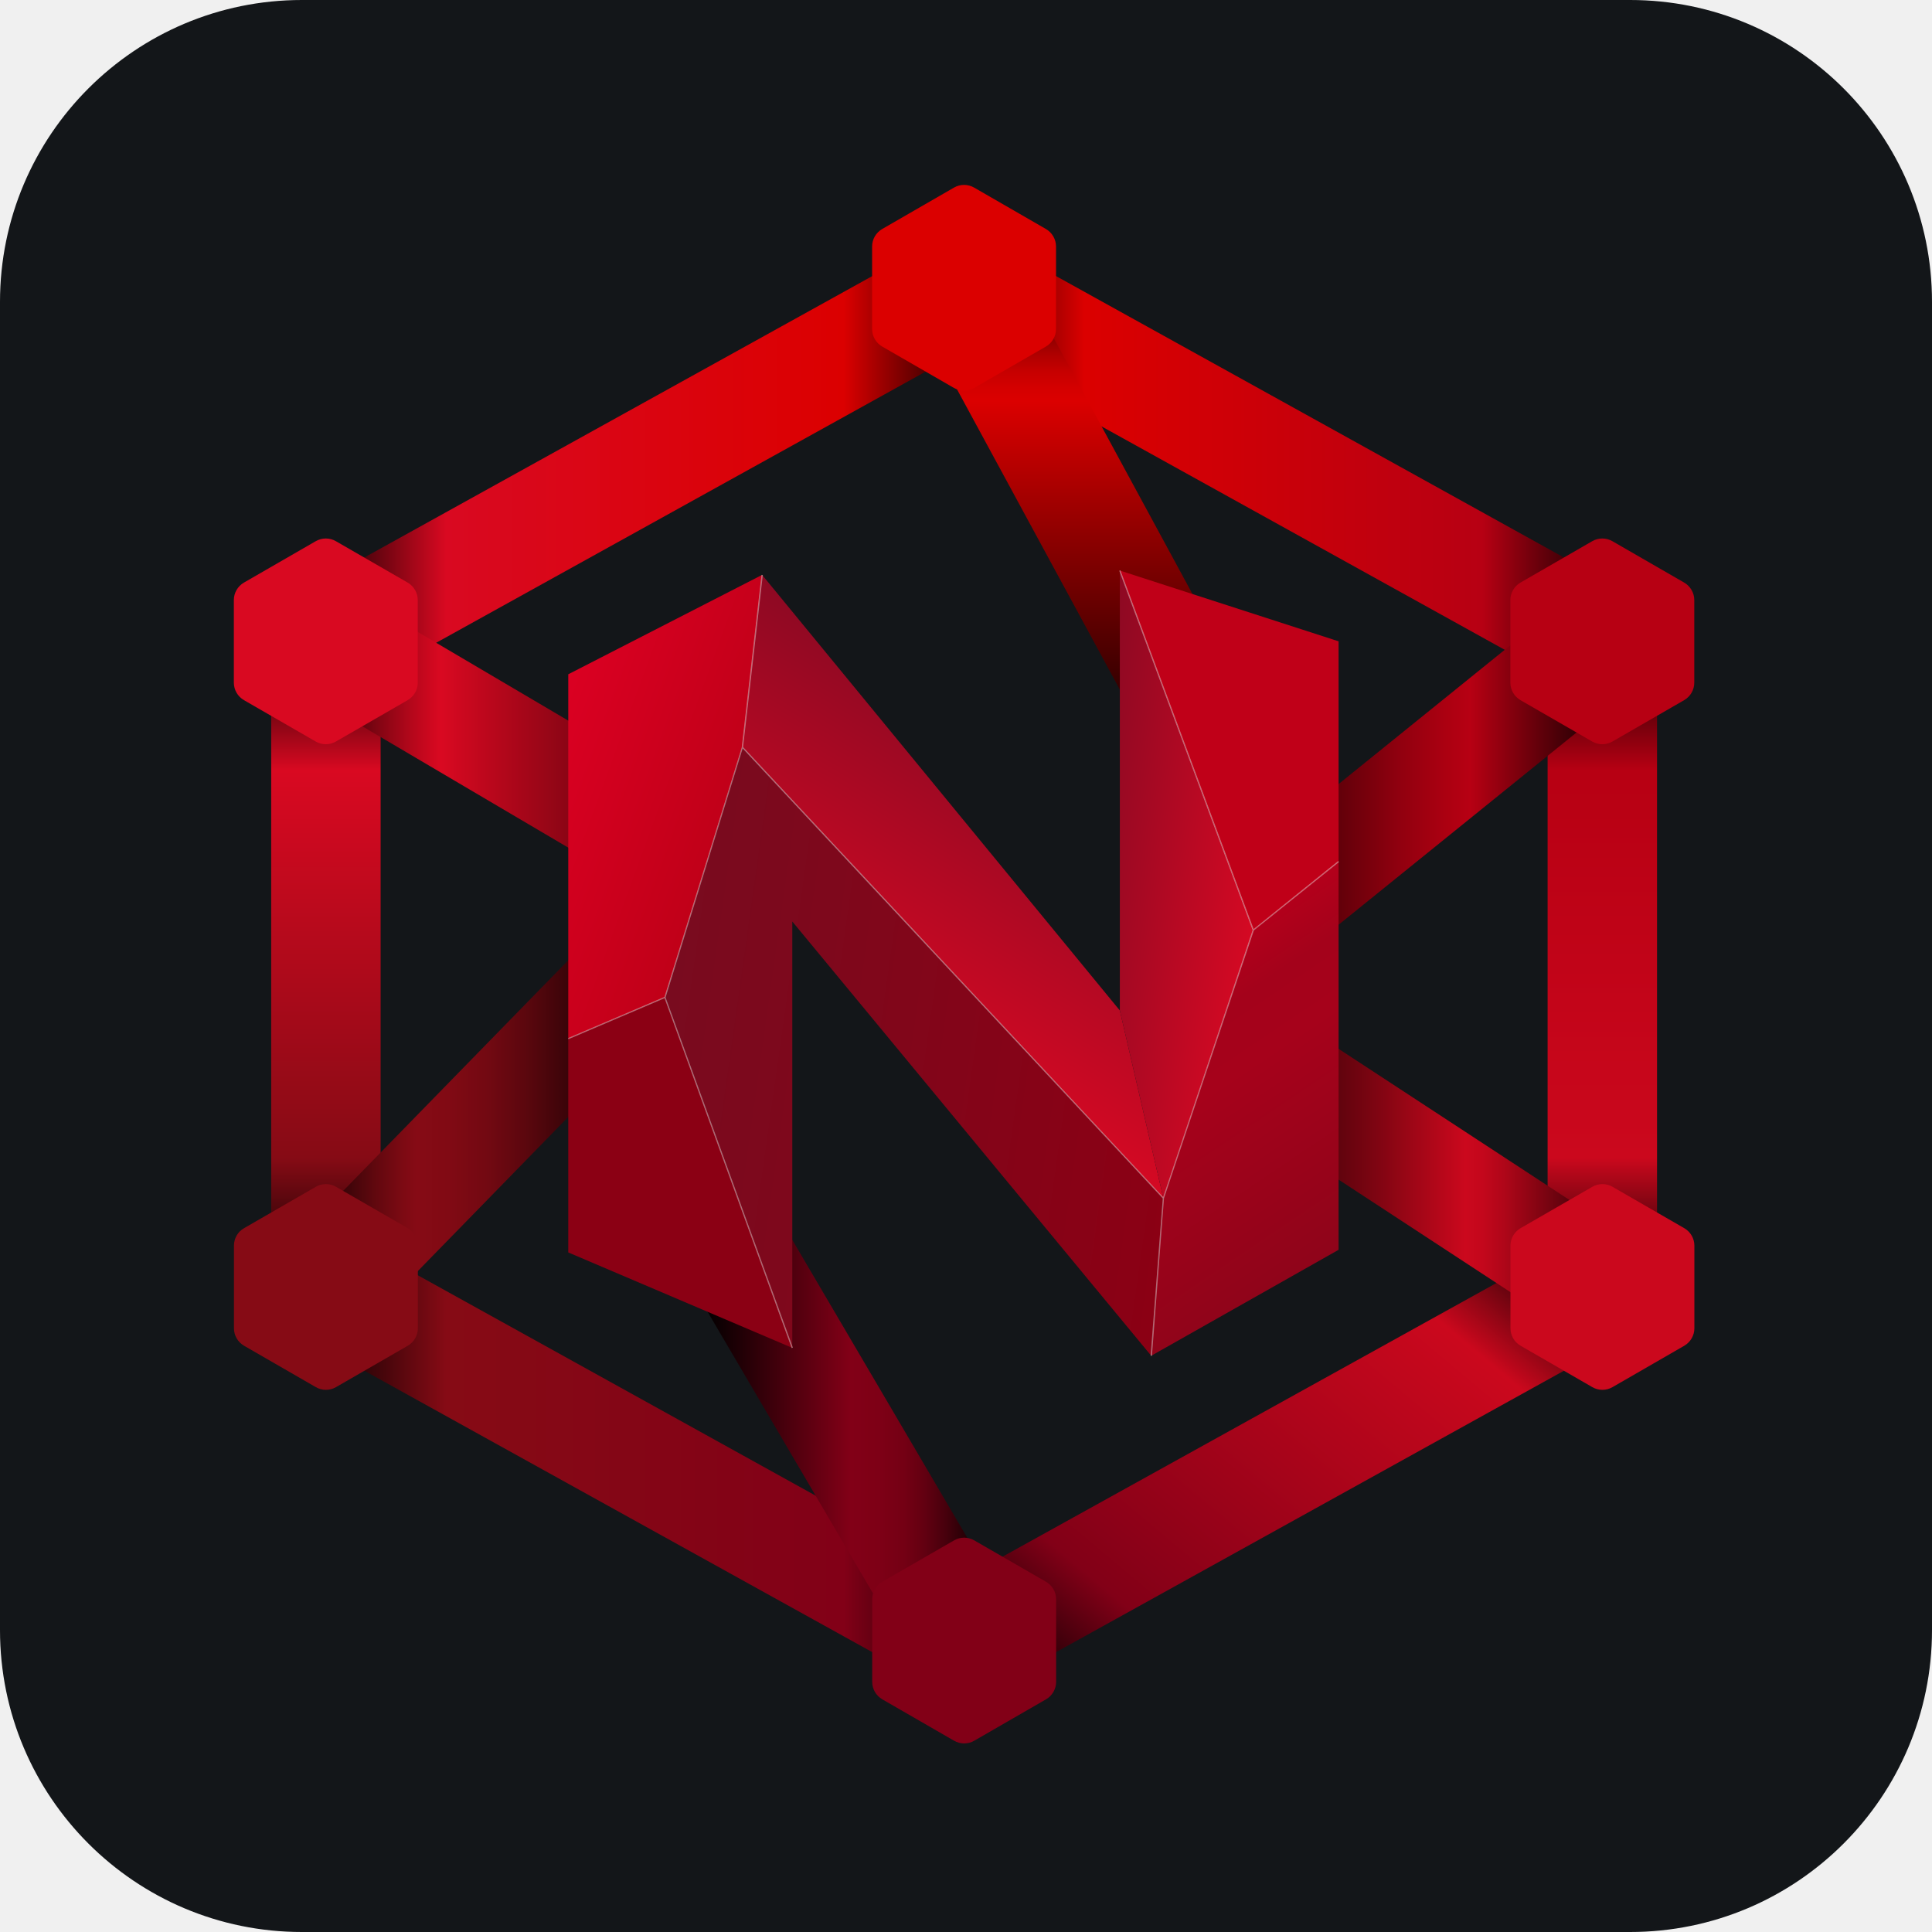
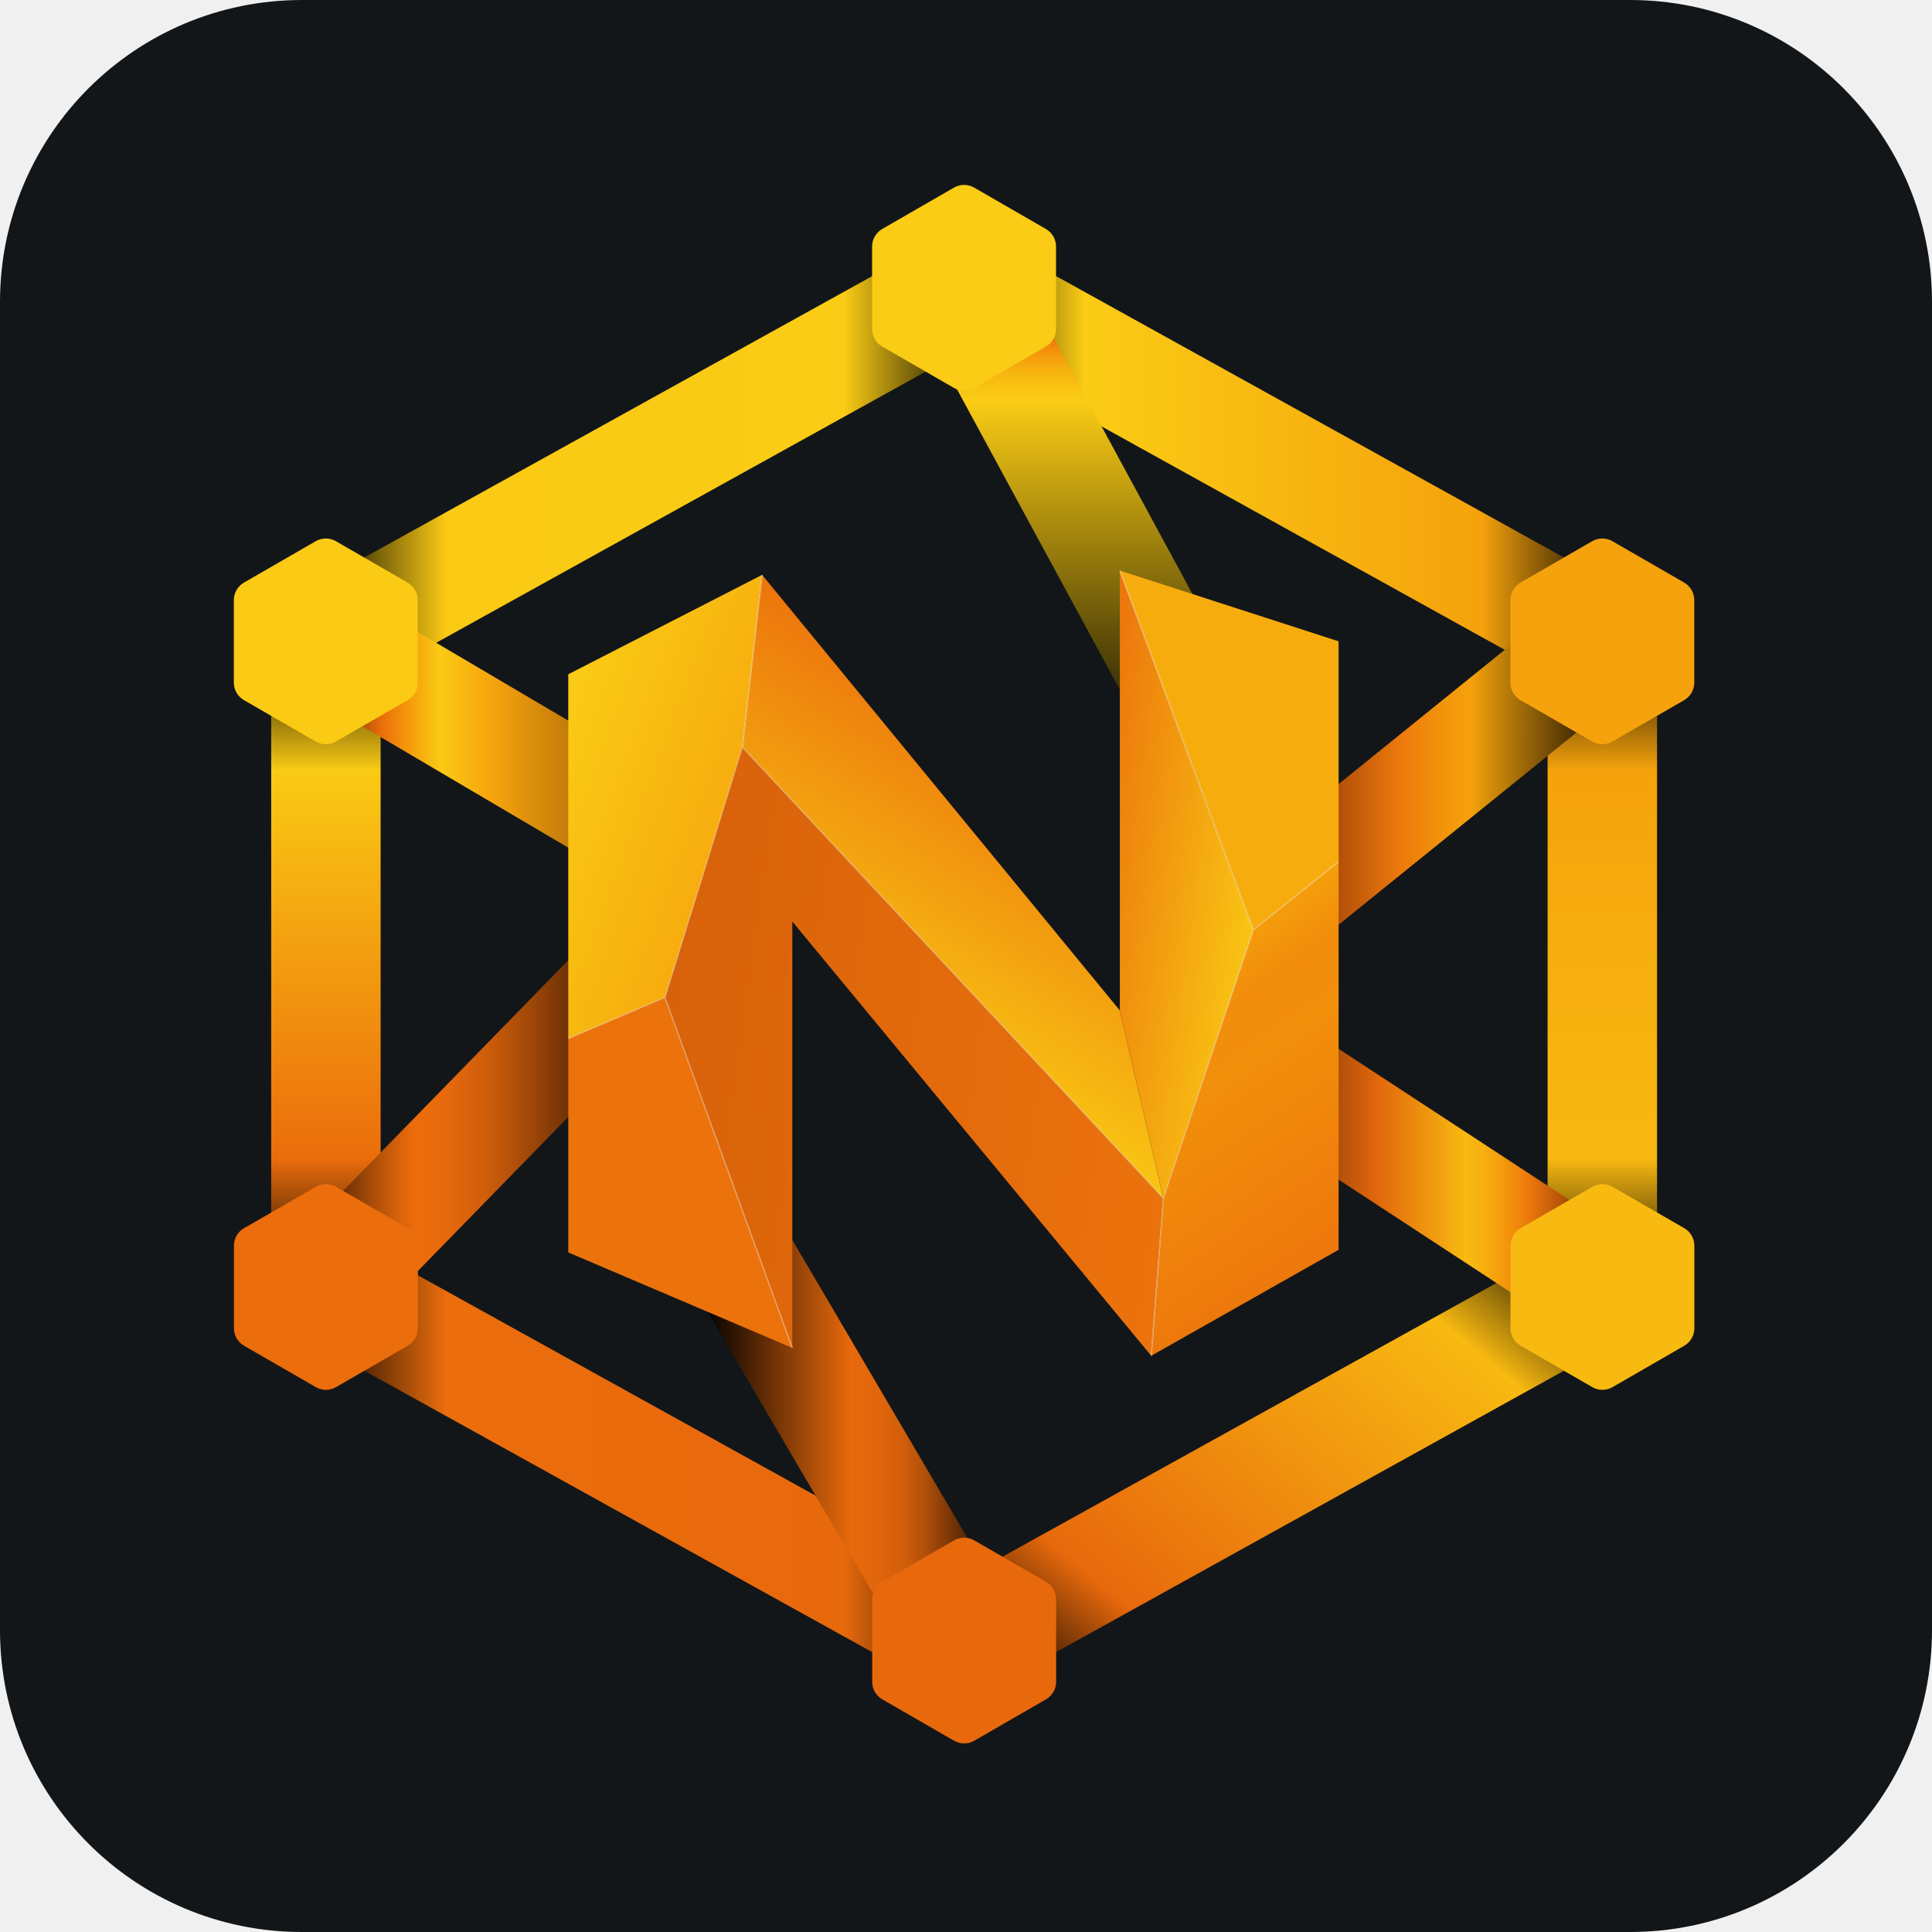
<svg xmlns="http://www.w3.org/2000/svg" width="512" height="512" viewBox="0 0 512 512" fill="none">
  <rect width="512" height="512" rx="80" fill="#131619" />
  <g clip-path="url(#clip0_318_37)">
    <path d="M86.37 169.955L255.513 76.251" stroke-width="29" stroke-miterlimit="10" stroke="url(#paint0_linear_318_37)" />
    <path d="M424.63 169.955L255.513 76.251" stroke-width="29" stroke-miterlimit="10" stroke="url(#paint1_linear_318_37)" />
    <path d="M424.63 341.045V169.955" stroke-width="29" stroke-miterlimit="10" stroke="url(#paint2_linear_318_37)" />
    <path d="M255.513 434.749L424.63 341.045" stroke-width="29" stroke-miterlimit="10" stroke="url(#paint3_linear_318_37)" />
    <path d="M86.37 341.045L255.513 434.749" stroke-width="29" stroke-miterlimit="10" stroke="url(#paint4_linear_318_37)" />
    <path d="M86.37 169.955V341.045" stroke-width="29" stroke-miterlimit="10" stroke="url(#paint5_linear_318_37)" />
    <path d="M86.37 169.955L209.967 242.786" stroke-width="29" stroke-miterlimit="10" stroke="url(#paint6_linear_318_37)" />
    <path d="M255.513 76.251L337.965 228.316" stroke-width="29" stroke-miterlimit="10" stroke="url(#paint7_linear_318_37)" />
    <path d="M424.63 169.955L329.913 246.483" stroke-width="29" stroke-miterlimit="10" stroke="url(#paint8_linear_318_37)" />
    <path d="M424.63 341.045L320.895 273.118" stroke-width="29" stroke-miterlimit="10" stroke="url(#paint9_linear_318_37)" />
    <path d="M255.513 434.749L192.279 327.111" stroke-width="29" stroke-miterlimit="10" stroke="url(#paint10_linear_318_37)" />
    <path d="M161.253 264.329L86.37 341.045" stroke-width="29" stroke-miterlimit="10" stroke="url(#paint11_linear_318_37)" />
-     <path d="M110.714 180.915V159.023C110.714 157.12 109.694 155.352 108.03 154.387L89.028 143.428C87.363 142.463 85.324 142.463 83.659 143.428L64.657 154.387C62.993 155.352 61.973 157.12 61.973 159.023V180.915C61.973 182.817 62.993 184.586 64.657 185.55L83.659 196.51C85.324 197.474 87.363 197.474 89.028 196.51L108.03 185.55C109.694 184.586 110.714 182.817 110.714 180.915Z" fill="#D90921" />
-     <path d="M279.857 87.21V65.319C279.857 63.416 278.837 61.648 277.173 60.683L258.171 49.724C256.506 48.759 254.467 48.759 252.803 49.724L233.8 60.683C232.136 61.648 231.116 63.416 231.116 65.319V87.21C231.116 89.113 232.136 90.882 233.8 91.846L252.803 102.805C254.467 103.77 256.506 103.77 258.171 102.805L277.173 91.846C278.837 90.882 279.857 89.113 279.857 87.21Z" fill="#DB0000" />
-     <path d="M449 180.915V159.023C449 157.12 447.98 155.352 446.316 154.387L427.314 143.428C425.65 142.463 423.61 142.463 421.946 143.428L402.943 154.387C401.279 155.352 400.259 157.12 400.259 159.023V180.915C400.259 182.817 401.279 184.586 402.943 185.55L421.946 196.51C423.61 197.474 425.65 197.474 427.314 196.51L446.316 185.55C447.98 184.586 449 182.817 449 180.915Z" fill="#B70013" />
-     <path d="M400.286 330.112V352.004C400.286 353.907 401.306 355.675 402.97 356.64L421.973 367.599C423.637 368.564 425.676 368.564 427.34 367.599L446.343 356.64C448.007 355.675 449.027 353.907 449.027 352.004V330.112C449.027 328.21 448.007 326.441 446.343 325.477L427.34 314.517C425.676 313.553 423.637 313.553 421.973 314.517L402.97 325.477C401.306 326.441 400.286 328.21 400.286 330.112Z" fill="#CB081D" />
-     <path d="M231.143 423.816V445.708C231.143 447.611 232.163 449.379 233.827 450.344L252.829 461.303C254.494 462.268 256.533 462.268 258.197 461.303L277.2 450.344C278.864 449.379 279.884 447.611 279.884 445.708V423.816C279.884 421.914 278.864 420.145 277.2 419.181L258.197 408.221C256.533 407.257 254.494 407.257 252.829 408.221L233.827 419.181C232.163 420.145 231.143 421.914 231.143 423.816Z" fill="#820017" />
-     <path d="M62 330.112V352.004C62 353.907 63.02 355.675 64.684 356.64L83.686 367.599C85.35 368.564 87.39 368.564 89.054 367.599L108.057 356.64C109.721 355.675 110.741 353.907 110.741 352.004V330.112C110.741 328.21 109.721 326.441 108.057 325.477L89.054 314.517C87.39 313.553 85.35 313.553 83.686 314.517L64.684 325.477C63.02 326.414 62 328.183 62 330.112Z" fill="#860B15" />
+     <path d="M110.714 180.915V159.023C110.714 157.12 109.694 155.352 108.03 154.387L89.028 143.428C87.363 142.463 85.324 142.463 83.659 143.428L64.657 154.387C62.993 155.352 61.973 157.12 61.973 159.023V180.915C61.973 182.817 62.993 184.586 64.657 185.55L83.659 196.51C85.324 197.474 87.363 197.474 89.028 196.51L108.03 185.55C109.694 184.586 110.714 182.817 110.714 180.915Z" fill="#FACA14" />
+     <path d="M279.857 87.21V65.319C279.857 63.416 278.837 61.648 277.173 60.683L258.171 49.724C256.506 48.759 254.467 48.759 252.803 49.724L233.8 60.683C232.136 61.648 231.116 63.416 231.116 65.319V87.21C231.116 89.113 232.136 90.882 233.8 91.846L252.803 102.805C254.467 103.77 256.506 103.77 258.171 102.805L277.173 91.846C278.837 90.882 279.857 89.113 279.857 87.21Z" fill="#FACC15" />
+     <path d="M449 180.915V159.023C449 157.12 447.98 155.352 446.316 154.387L427.314 143.428C425.65 142.463 423.61 142.463 421.946 143.428L402.943 154.387C401.279 155.352 400.259 157.12 400.259 159.023V180.915C400.259 182.817 401.279 184.586 402.943 185.55L421.946 196.51C423.61 197.474 425.65 197.474 427.314 196.51L446.316 185.55C447.98 184.586 449 182.817 449 180.915Z" fill="#F5A20C" />
+     <path d="M400.286 330.112V352.004C400.286 353.907 401.306 355.675 402.97 356.64L421.973 367.599C423.637 368.564 425.676 368.564 427.34 367.599L446.343 356.64C448.007 355.675 449.027 353.907 449.027 352.004V330.112C449.027 328.21 448.007 326.441 446.343 325.477L427.34 314.517C425.676 313.553 423.637 313.553 421.973 314.517L402.97 325.477C401.306 326.441 400.286 328.21 400.286 330.112Z" fill="#F8B911" />
+     <path d="M231.143 423.816V445.708C231.143 447.611 232.163 449.379 233.827 450.344L252.829 461.303C254.494 462.268 256.533 462.268 258.197 461.303L277.2 450.344C278.864 449.379 279.884 447.611 279.884 445.708V423.816C279.884 421.914 278.864 420.145 277.2 419.181L258.197 408.221C256.533 407.257 254.494 407.257 252.829 408.221L233.827 419.181C232.163 420.145 231.143 421.914 231.143 423.816Z" fill="#E8690C" />
+     <path d="M62 330.112V352.004C62 353.907 63.02 355.675 64.684 356.64L83.686 367.599C85.35 368.564 87.39 368.564 89.054 367.599L108.057 356.64C109.721 355.675 110.741 353.907 110.741 352.004V330.112C110.741 328.21 109.721 326.441 108.057 325.477L89.054 314.517C87.39 313.553 85.35 313.553 83.686 314.517L64.684 325.477C63.02 326.414 62 328.183 62 330.112Z" fill="#EB6D0C" />
    <path d="M296.766 267.786L201.968 152.35L196.735 198.037L308.307 317.545L296.766 267.786Z" fill="url(#paint12_linear_318_37)" />
    <path d="M150.597 275.235L176.229 264.329L196.735 198.037L201.968 152.35L150.597 178.691V275.235Z" fill="url(#paint13_linear_318_37)" />
    <path d="M305.086 359.293L354.739 331.211V228.316L332.14 246.483L308.307 317.545L305.086 359.293Z" fill="url(#paint14_linear_318_37)" />
-     <path d="M150.597 331.908L209.967 357.202L176.229 264.329L150.597 275.235V331.908Z" fill="#8B0014" />
+     <path d="M150.597 331.908L209.967 357.202L176.229 264.329L150.597 275.235V331.908Z" fill="#EC720C" />
    <path d="M209.967 357.203V244.206L305.086 359.293L308.307 317.545L196.735 198.037L176.229 264.329L209.967 357.203Z" fill="url(#paint15_linear_318_37)" />
-     <path d="M354.739 228.316L332.14 246.483L296.766 151.198L354.739 169.955V228.316Z" fill="#C00018" />
+     <path d="M354.739 228.316L332.14 246.483L296.766 151.198L354.739 169.955V228.316Z" fill="#F7AC0E" />
    <path d="M296.766 151.198V267.786L308.307 317.545L332.14 246.483L296.766 151.198Z" fill="url(#paint16_linear_318_37)" />
    <g opacity="0.4">
      <path d="M150.651 275.396L150.544 275.101L176.149 264.168L176.283 264.463L150.651 275.396Z" fill="white" />
      <path d="M332.06 246.751L331.979 246.537L296.605 151.252L296.927 151.145L332.221 246.215L354.632 228.182L354.847 228.45L332.06 246.751Z" fill="white" />
      <path d="M308.361 317.867L308.2 317.652L196.574 198.09V198.01L201.807 152.35L202.156 152.377L196.923 197.983L308.253 317.25L331.979 246.43L332.301 246.537L308.361 317.867Z" fill="white" />
      <path d="M209.806 357.256L176.041 264.329L176.068 264.275L196.601 197.983L196.896 198.09L176.39 264.329L210.128 357.149L209.806 357.256Z" fill="white" />
      <path d="M305.274 359.319L304.925 359.293L308.146 317.545L308.468 317.572L305.274 359.319Z" fill="white" />
    </g>
  </g>
  <defs>
    <linearGradient id="paint0_linear_318_37" x1="83.096" y1="123.117" x2="258.761" y2="123.117" gradientUnits="userSpaceOnUse">
      <stop />
-       <stop offset="0.2" stop-color="#D90921" />
-       <stop offset="0.8" stop-color="#DB0000" />
+       <stop offset="0.2" stop-color="#FACA14" />
+       <stop offset="0.8" stop-color="#FACC15" />
      <stop offset="1" />
    </linearGradient>
    <linearGradient id="paint1_linear_318_37" x1="252.239" y1="123.117" x2="427.904" y2="123.117" gradientUnits="userSpaceOnUse">
      <stop />
-       <stop offset="0.2" stop-color="#DB0000" />
-       <stop offset="0.8" stop-color="#B70013" />
+       <stop offset="0.2" stop-color="#FACC15" />
+       <stop offset="0.8" stop-color="#F5A20C" />
      <stop offset="1" />
    </linearGradient>
    <linearGradient id="paint2_linear_318_37" x1="424.63" y1="341.045" x2="424.63" y2="169.955" gradientUnits="userSpaceOnUse">
      <stop />
-       <stop offset="0.2" stop-color="#CB081D" />
-       <stop offset="0.8" stop-color="#B70013" />
+       <stop offset="0.2" stop-color="#F8B911" />
+       <stop offset="0.8" stop-color="#F5A20C" />
      <stop offset="1" />
    </linearGradient>
    <linearGradient id="paint3_linear_318_37" x1="280.474" y1="458.811" x2="399.439" y2="316.817" gradientUnits="userSpaceOnUse">
      <stop />
-       <stop offset="0.2" stop-color="#820017" />
-       <stop offset="0.8" stop-color="#CB081D" />
+       <stop offset="0.2" stop-color="#E8690C" />
+       <stop offset="0.8" stop-color="#F8B911" />
      <stop offset="1" />
    </linearGradient>
    <linearGradient id="paint4_linear_318_37" x1="83.096" y1="387.91" x2="258.761" y2="387.91" gradientUnits="userSpaceOnUse">
      <stop />
-       <stop offset="0.2" stop-color="#860B15" />
-       <stop offset="0.8" stop-color="#820017" />
+       <stop offset="0.2" stop-color="#EB6D0C" />
+       <stop offset="0.8" stop-color="#E8690C" />
      <stop offset="1" />
    </linearGradient>
    <linearGradient id="paint5_linear_318_37" x1="86.37" y1="341.045" x2="86.37" y2="169.955" gradientUnits="userSpaceOnUse">
      <stop />
-       <stop offset="0.2" stop-color="#860B15" />
-       <stop offset="0.8" stop-color="#D90921" />
+       <stop offset="0.2" stop-color="#EB6D0C" />
+       <stop offset="0.8" stop-color="#FACA14" />
      <stop offset="1" />
    </linearGradient>
    <linearGradient id="paint6_linear_318_37" x1="213.375" y1="206.37" x2="82.962" y2="206.37" gradientUnits="userSpaceOnUse">
      <stop />
-       <stop offset="0.19" stop-color="#350208" />
-       <stop offset="0.64" stop-color="#BA071C" />
-       <stop offset="0.74" stop-color="#D90921" />
-       <stop offset="0.76" stop-color="#CF081F" />
-       <stop offset="0.8" stop-color="#B4071B" />
-       <stop offset="0.86" stop-color="#880514" />
-       <stop offset="0.93" stop-color="#4C030B" />
+       <stop offset="0.19" stop-color="#6B2F06" />
+       <stop offset="0.64" stop-color="#F6A50D" />
+       <stop offset="0.74" stop-color="#FACA14" />
+       <stop offset="0.76" stop-color="#F8BE12" />
+       <stop offset="0.8" stop-color="#F59E0B" />
+       <stop offset="0.86" stop-color="#EB6F0C" />
+       <stop offset="0.93" stop-color="#8C3E07" />
      <stop offset="1" />
    </linearGradient>
    <linearGradient id="paint7_linear_318_37" x1="296.739" y1="231.505" x2="296.739" y2="73.062" gradientUnits="userSpaceOnUse">
      <stop offset="0.15" />
-       <stop offset="0.79" stop-color="#DB0000" />
-       <stop offset="0.81" stop-color="#D50000" />
-       <stop offset="0.84" stop-color="#C60000" />
-       <stop offset="0.87" stop-color="#AD0000" />
-       <stop offset="0.9" stop-color="#8B0000" />
-       <stop offset="0.94" stop-color="#5E0000" />
-       <stop offset="0.98" stop-color="#290000" />
+       <stop offset="0.79" stop-color="#FACC15" />
+       <stop offset="0.81" stop-color="#F9C513" />
+       <stop offset="0.84" stop-color="#F7B310" />
+       <stop offset="0.87" stop-color="#F3970B" />
+       <stop offset="0.9" stop-color="#EC720C" />
+       <stop offset="0.94" stop-color="#AA4C09" />
+       <stop offset="0.98" stop-color="#5C2805" />
      <stop offset="1" />
    </linearGradient>
    <linearGradient id="paint8_linear_318_37" x1="325.699" y1="208.219" x2="428.87" y2="208.219" gradientUnits="userSpaceOnUse">
      <stop />
-       <stop offset="0.11" stop-color="#280004" />
-       <stop offset="0.29" stop-color="#65000A" />
-       <stop offset="0.44" stop-color="#91000F" />
-       <stop offset="0.56" stop-color="#AC0011" />
-       <stop offset="0.62" stop-color="#B70013" />
+       <stop offset="0.11" stop-color="#5B2805" />
+       <stop offset="0.29" stop-color="#B65209" />
+       <stop offset="0.44" stop-color="#ED790C" />
+       <stop offset="0.56" stop-color="#F3960B" />
+       <stop offset="0.62" stop-color="#F5A20C" />
      <stop offset="1" />
    </linearGradient>
    <linearGradient id="paint9_linear_318_37" x1="317.218" y1="307.095" x2="428.334" y2="307.095" gradientUnits="userSpaceOnUse">
      <stop />
-       <stop offset="0.08" stop-color="#100002" />
-       <stop offset="0.22" stop-color="#3A0208" />
-       <stop offset="0.43" stop-color="#7F0512" />
-       <stop offset="0.64" stop-color="#CB081D" />
-       <stop offset="0.68" stop-color="#C4071C" />
-       <stop offset="0.73" stop-color="#B00619" />
-       <stop offset="0.79" stop-color="#910514" />
-       <stop offset="0.87" stop-color="#65030E" />
-       <stop offset="0.94" stop-color="#2D0106" />
+       <stop offset="0.08" stop-color="#3D1B04" />
+       <stop offset="0.22" stop-color="#713206" />
+       <stop offset="0.43" stop-color="#E2670C" />
+       <stop offset="0.64" stop-color="#F8B911" />
+       <stop offset="0.68" stop-color="#F7B10F" />
+       <stop offset="0.73" stop-color="#F49A0B" />
+       <stop offset="0.79" stop-color="#ED790C" />
+       <stop offset="0.87" stop-color="#B65209" />
+       <stop offset="0.94" stop-color="#612B05" />
      <stop offset="1" />
    </linearGradient>
    <linearGradient id="paint10_linear_318_37" x1="186.482" y1="380.917" x2="261.284" y2="380.917" gradientUnits="userSpaceOnUse">
      <stop />
-       <stop offset="0.52" stop-color="#820017" />
-       <stop offset="0.62" stop-color="#7E0016" />
-       <stop offset="0.71" stop-color="#740014" />
-       <stop offset="0.78" stop-color="#630011" />
-       <stop offset="0.85" stop-color="#4A000D" />
-       <stop offset="0.92" stop-color="#2B0007" />
-       <stop offset="0.99" stop-color="#050001" />
+       <stop offset="0.52" stop-color="#E8690C" />
+       <stop offset="0.62" stop-color="#E1660C" />
+       <stop offset="0.71" stop-color="#D05E0B" />
+       <stop offset="0.78" stop-color="#B35009" />
+       <stop offset="0.85" stop-color="#883D07" />
+       <stop offset="0.92" stop-color="#5E2A05" />
+       <stop offset="0.99" stop-color="#301504" />
      <stop offset="1" />
    </linearGradient>
    <linearGradient id="paint11_linear_318_37" x1="81.566" y1="302.7" x2="166.057" y2="302.7" gradientUnits="userSpaceOnUse">
      <stop />
-       <stop offset="0.01" stop-color="#070001" />
-       <stop offset="0.12" stop-color="#3D0509" />
-       <stop offset="0.22" stop-color="#64080F" />
-       <stop offset="0.3" stop-color="#7D0A13" />
-       <stop offset="0.34" stop-color="#860B15" />
-       <stop offset="0.44" stop-color="#810A14" />
-       <stop offset="0.56" stop-color="#730912" />
-       <stop offset="0.68" stop-color="#5C070E" />
-       <stop offset="0.81" stop-color="#3C0409" />
-       <stop offset="0.95" stop-color="#130102" />
+       <stop offset="0.01" stop-color="#331604" />
+       <stop offset="0.12" stop-color="#743306" />
+       <stop offset="0.22" stop-color="#B45109" />
+       <stop offset="0.3" stop-color="#DF650B" />
+       <stop offset="0.34" stop-color="#EB6D0C" />
+       <stop offset="0.44" stop-color="#E6680C" />
+       <stop offset="0.56" stop-color="#CE5D0B" />
+       <stop offset="0.68" stop-color="#A74B08" />
+       <stop offset="0.81" stop-color="#733306" />
+       <stop offset="0.95" stop-color="#411C05" />
      <stop offset="1" />
    </linearGradient>
    <linearGradient id="paint12_linear_318_37" x1="232.727" y1="272.207" x2="277.467" y2="197.624" gradientUnits="userSpaceOnUse">
-       <stop stop-color="#D50923" />
-       <stop offset="1" stop-color="#8D0923" />
+       <stop stop-color="#F9C513" />
+       <stop offset="1" stop-color="#EC740C" />
    </linearGradient>
    <linearGradient id="paint13_linear_318_37" x1="142.304" y1="201.44" x2="192.475" y2="219.741" gradientUnits="userSpaceOnUse">
-       <stop stop-color="#DB0022" />
-       <stop offset="1" stop-color="#C00018" />
+       <stop stop-color="#FACC15" />
+       <stop offset="1" stop-color="#F7AC0E" />
    </linearGradient>
    <linearGradient id="paint14_linear_318_37" x1="307.287" y1="260.283" x2="354.954" y2="331.069" gradientUnits="userSpaceOnUse">
-       <stop stop-color="#B4001B" />
-       <stop offset="0.18" stop-color="#A4021B" />
-       <stop offset="0.37" stop-color="#A6021B" />
-       <stop offset="1" stop-color="#8F041A" />
+       <stop stop-color="#F59E0B" />
+       <stop offset="0.18" stop-color="#F18D0B" />
+       <stop offset="0.37" stop-color="#F28F0B" />
+       <stop offset="1" stop-color="#ED770C" />
    </linearGradient>
    <linearGradient id="paint15_linear_318_37" x1="174.914" y1="273.627" x2="314.391" y2="293.278" gradientUnits="userSpaceOnUse">
-       <stop stop-color="#790B1F" />
-       <stop offset="1" stop-color="#8B0014" />
+       <stop stop-color="#D8620B" />
+       <stop offset="1" stop-color="#EC720C" />
    </linearGradient>
    <linearGradient id="paint16_linear_318_37" x1="333.241" y1="238.686" x2="285.389" y2="231.938" gradientUnits="userSpaceOnUse">
-       <stop stop-color="#D50923" />
-       <stop offset="1" stop-color="#8D0923" />
+       <stop stop-color="#F9C513" />
+       <stop offset="1" stop-color="#EC740C" />
    </linearGradient>
    <clipPath id="clip0_318_37">
      <rect width="387" height="413" fill="white" transform="translate(62 49)" />
    </clipPath>
  </defs>
</svg>
